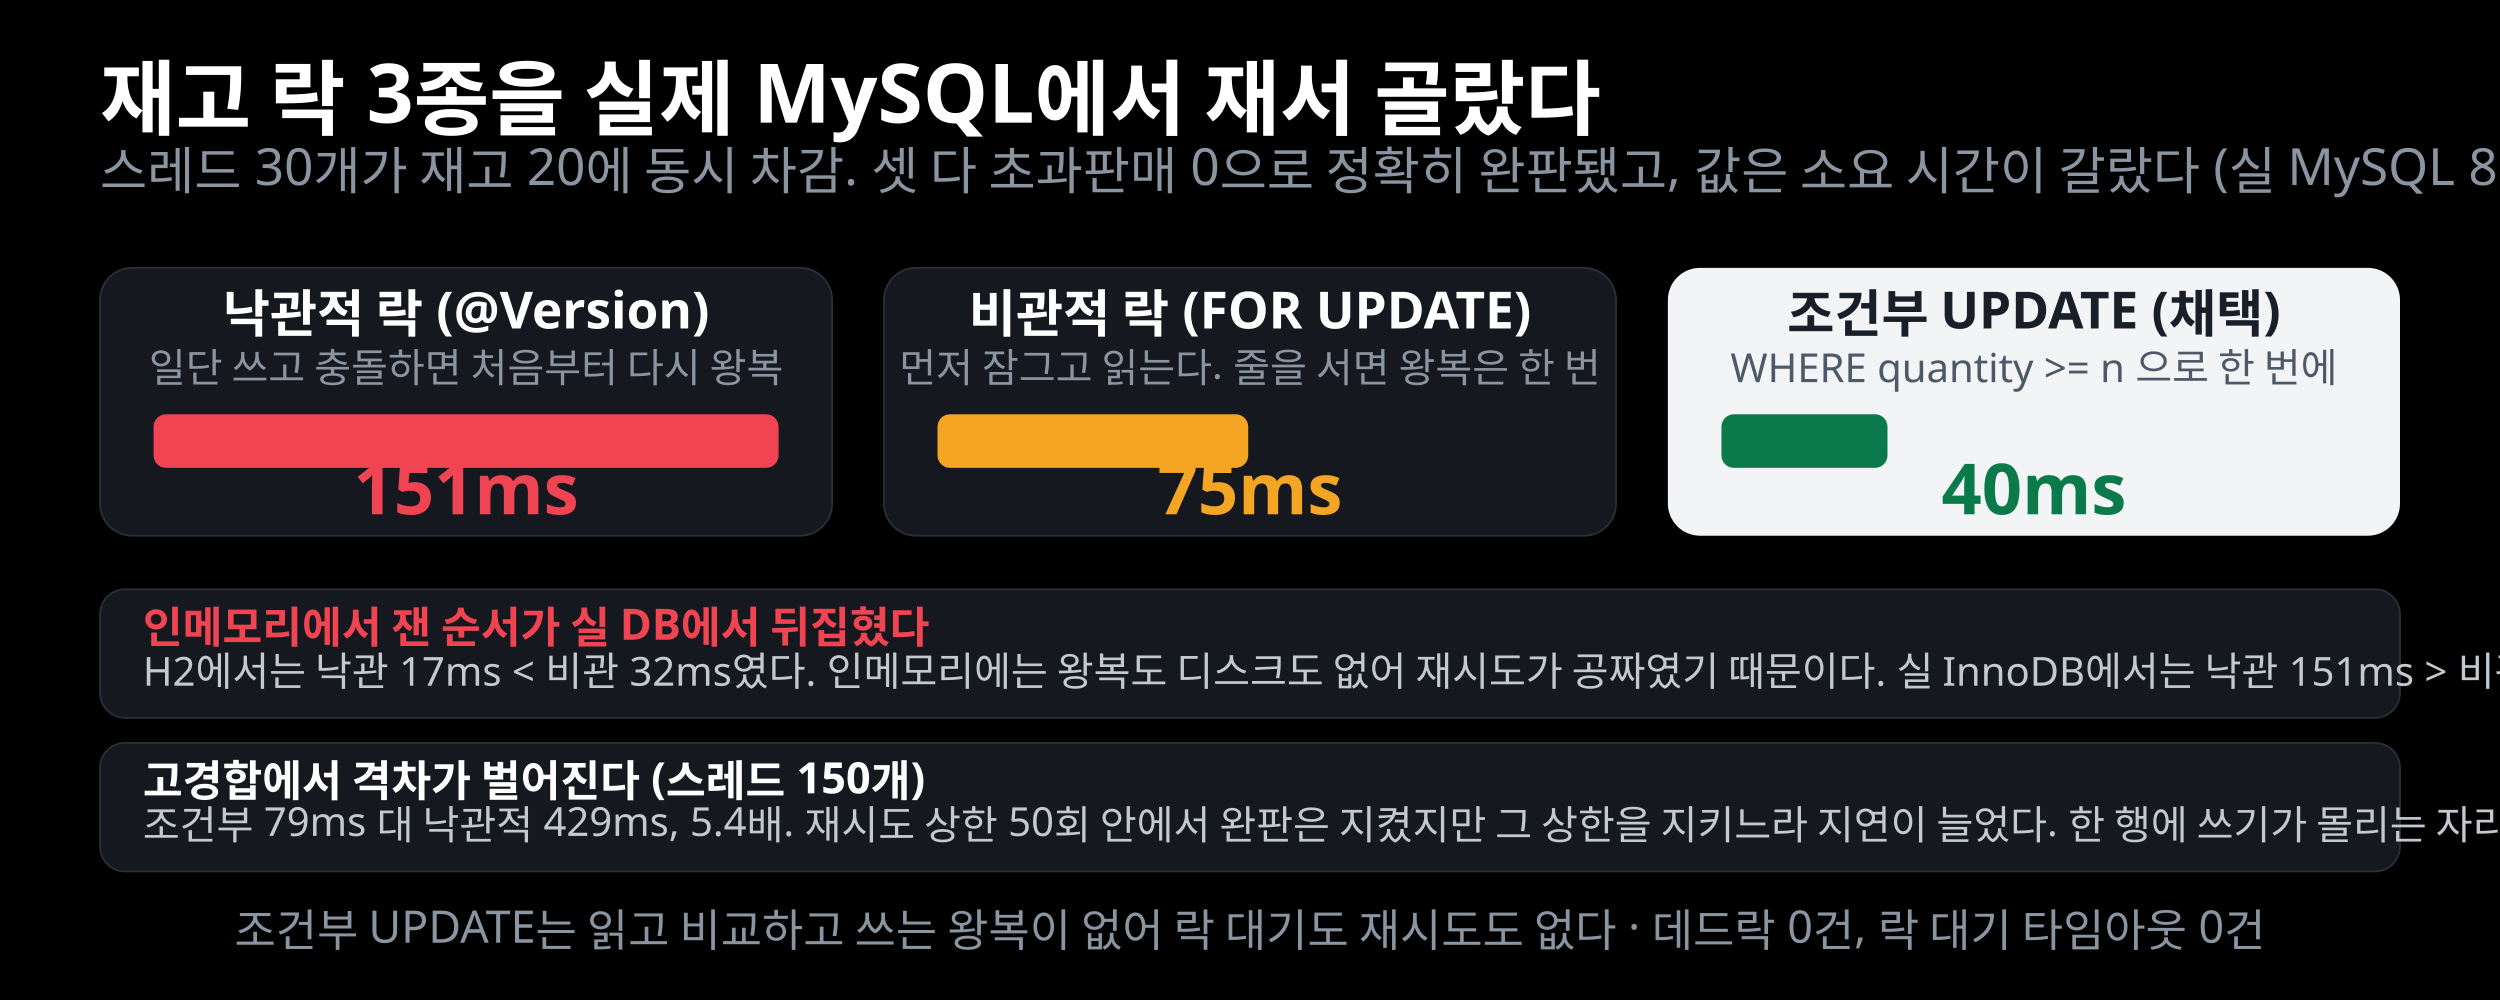
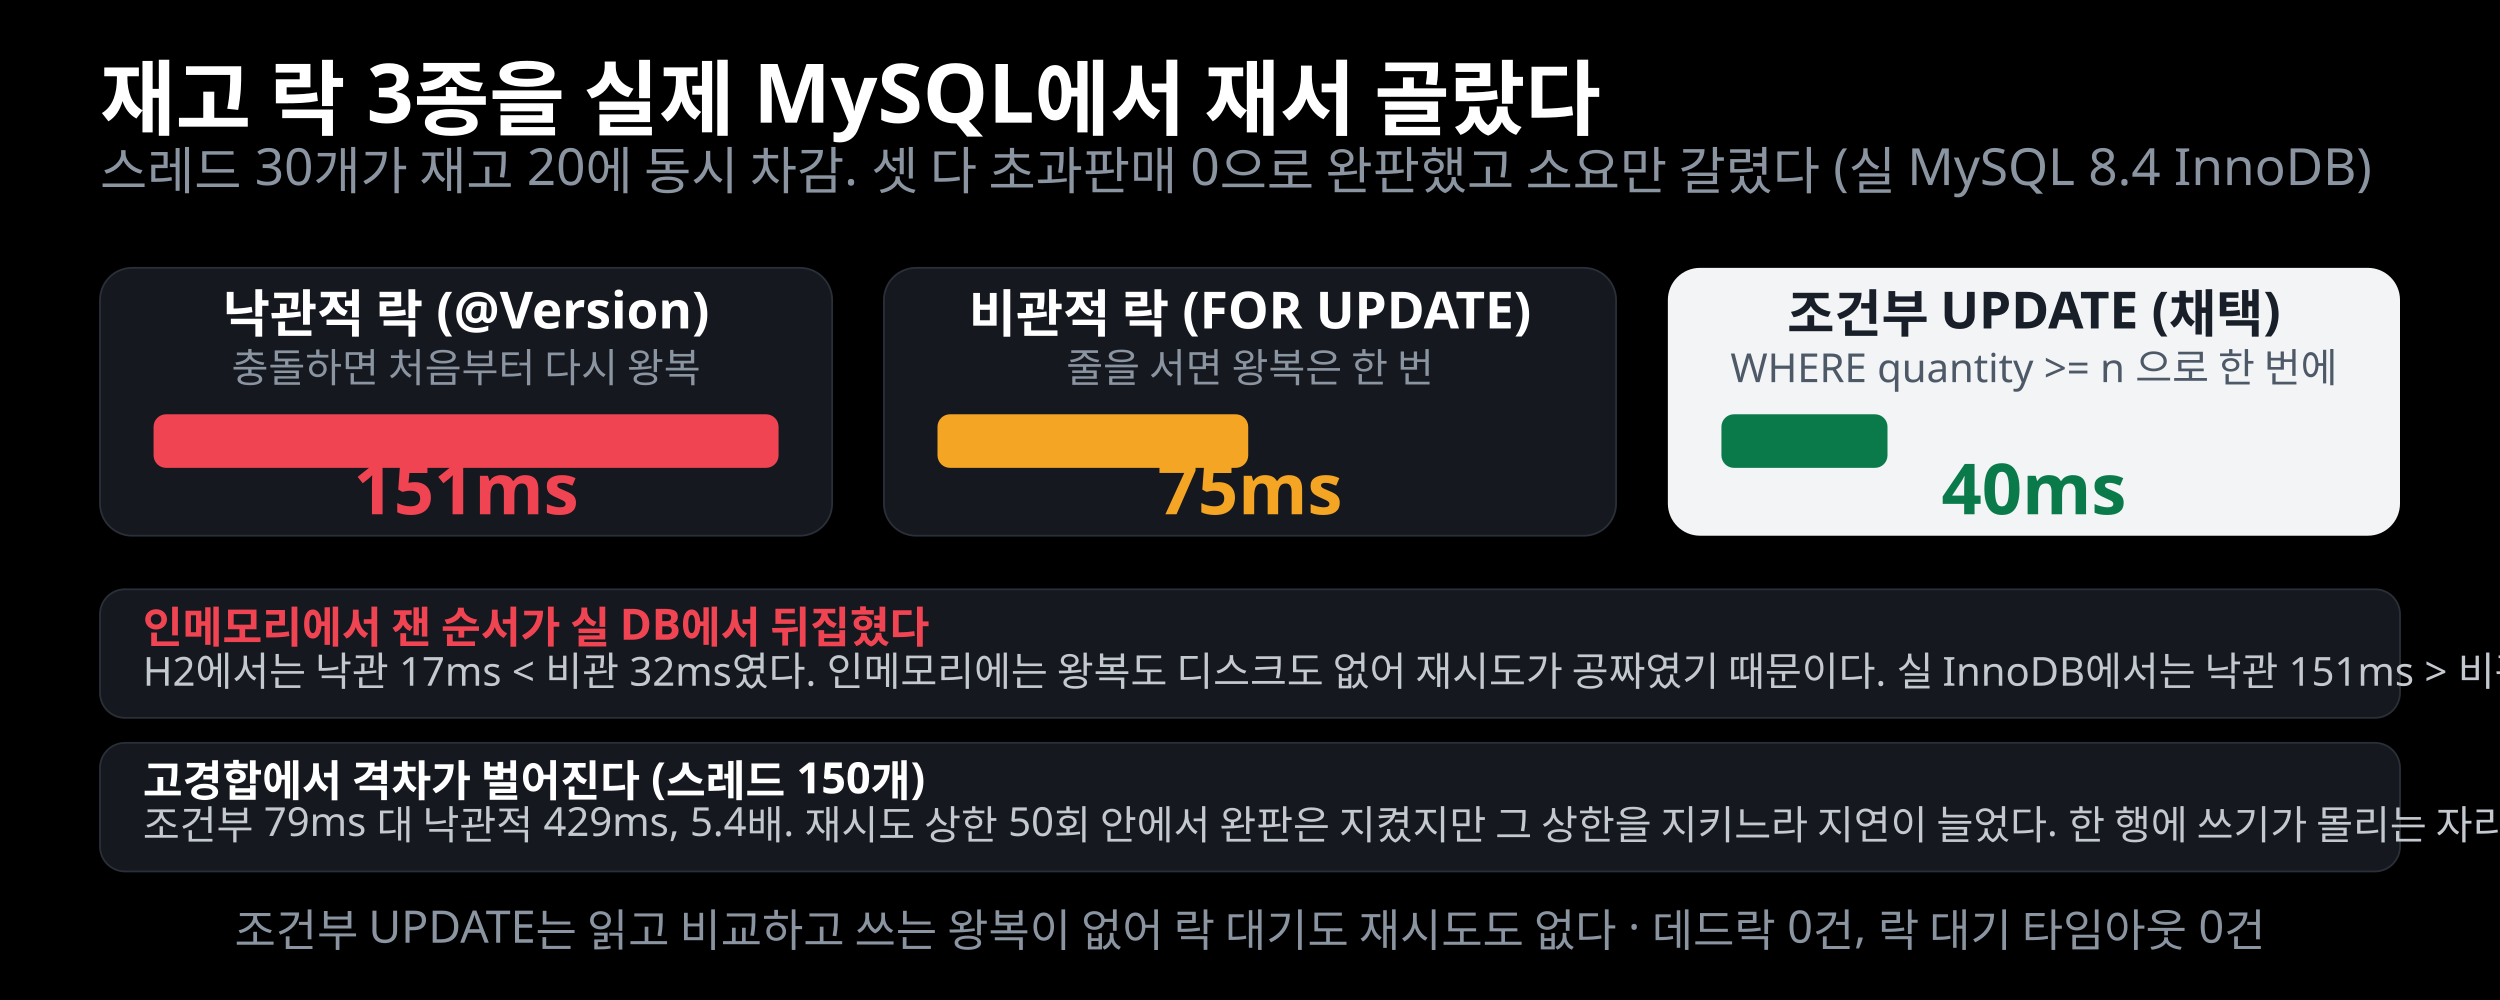
<svg xmlns="http://www.w3.org/2000/svg" width="1400" height="560" viewBox="0 0 1400 560" font-family="Pretendard, 'Apple SD Gothic Neo', sans-serif">
  <rect width="1400" height="560" fill="#000000" />
  <text x="56" y="72" font-size="46" font-weight="800" fill="#FFFFFF">재고 락 3종을 실제 MySQL에서 재서 골랐다</text>
-   <text x="56" y="106" font-size="28.7" fill="#8B95A1">스레드 30개가 재고 20에 동시 차감. 셋 다 초과판매 0으로 정확히 완판됐고, 값은 소요 시간이 갈랐다 (실 MySQL 8.4 InnoDB · 워밍업 후 5회 중앙값)</text>
+   <text x="56" y="106" font-size="28.7" fill="#8B95A1">스레드 30개가 재고 20에 동시 차감. 셋 다 초과판매 0으로 완판했고 소요만 갈렸다 (실 MySQL 8.4 InnoDB)</text>
  <g text-anchor="middle">
    <rect x="56" y="150" width="410" height="150" rx="18" fill="#15181E" stroke="#2A2F38" />
    <text x="261" y="186" font-size="28.7" font-weight="700" fill="#FFFFFF">낙관적 락 (@Version)</text>
-     <text x="261" y="214" font-size="22.43" fill="#8B95A1">일단 쓰고 충돌하면 처음부터 다시 왕복</text>
+     <text x="261" y="214" font-size="22.43" fill="#8B95A1">충돌하면 처음부터 다시 왕복</text>
    <rect x="86" y="232" width="350" height="30" rx="7" fill="#F04452" />
    <text x="261" y="288" font-size="39.47" font-weight="800" fill="#F04452">151ms</text>
    <rect x="495" y="150" width="410" height="150" rx="18" fill="#15181E" stroke="#2A2F38" />
    <text x="700" y="186" font-size="28.7" font-weight="700" fill="#FFFFFF">비관적 락 (FOR UPDATE)</text>
-     <text x="700" y="214" font-size="22.43" fill="#8B95A1">먼저 잠그고 읽는다. 줄을 서면 왕복은 한 번</text>
+     <text x="700" y="214" font-size="22.43" fill="#8B95A1">줄을 서면 왕복은 한 번</text>
    <rect x="525" y="232" width="174" height="30" rx="7" fill="#F5A524" />
    <text x="700" y="288" font-size="39.47" font-weight="800" fill="#F5A524">75ms</text>
    <rect x="934" y="150" width="410" height="150" rx="18" fill="#F2F4F6" />
    <text x="1139" y="186" font-size="28.7" font-weight="700" fill="#191F28">조건부 UPDATE (채택)</text>
    <text x="1139" y="214" font-size="22.43" fill="#4E5968">WHERE quantity &gt;= n 으로 한 번에</text>
    <rect x="964" y="232" width="93" height="30" rx="7" fill="#0B7A4B" />
    <text x="1139" y="288" font-size="39.47" font-weight="800" fill="#0B7A4B">40ms</text>
  </g>
  <rect x="56" y="330" width="1288" height="72" rx="14" fill="#15181E" stroke="#2A2F38" />
  <text x="80" y="360" font-size="24.22" font-weight="700" fill="#F04452">인메모리에서 잰 순서가 실 DB에서 뒤집혔다</text>
  <text x="80" y="384" font-size="22.43" fill="#C4C9D0">H2에서는 낙관 17ms &lt; 비관 32ms였다. 인메모리에는 왕복도 디스크도 없어 재시도가 공짜였기 때문이다. 실 InnoDB에서는 낙관 151ms &gt; 비관 75ms</text>
  <rect x="56" y="416" width="1288" height="72" rx="14" fill="#15181E" stroke="#2A2F38" />
  <text x="80" y="446" font-size="24.22" font-weight="700" fill="#FFFFFF">고경합에서 격차가 벌어진다 (스레드 150개)</text>
  <text x="80" y="470" font-size="22.43" fill="#C4C9D0">조건부 79ms 대 낙관적 429ms, 5.4배. 재시도 상한 50회 안에서 완판은 지켰지만 그 상한을 지키느라 지연이 늘었다. 한 행에 쓰기가 몰리는 자리에는 맞지 않는다</text>
  <text x="700" y="530" font-size="25.12" fill="#8B95A1" text-anchor="middle">조건부 UPDATE는 읽고 비교하고 쓰는 왕복이 없어 락 대기도 재시도도 없다 · 데드락 0건, 락 대기 타임아웃 0건</text>
</svg>
